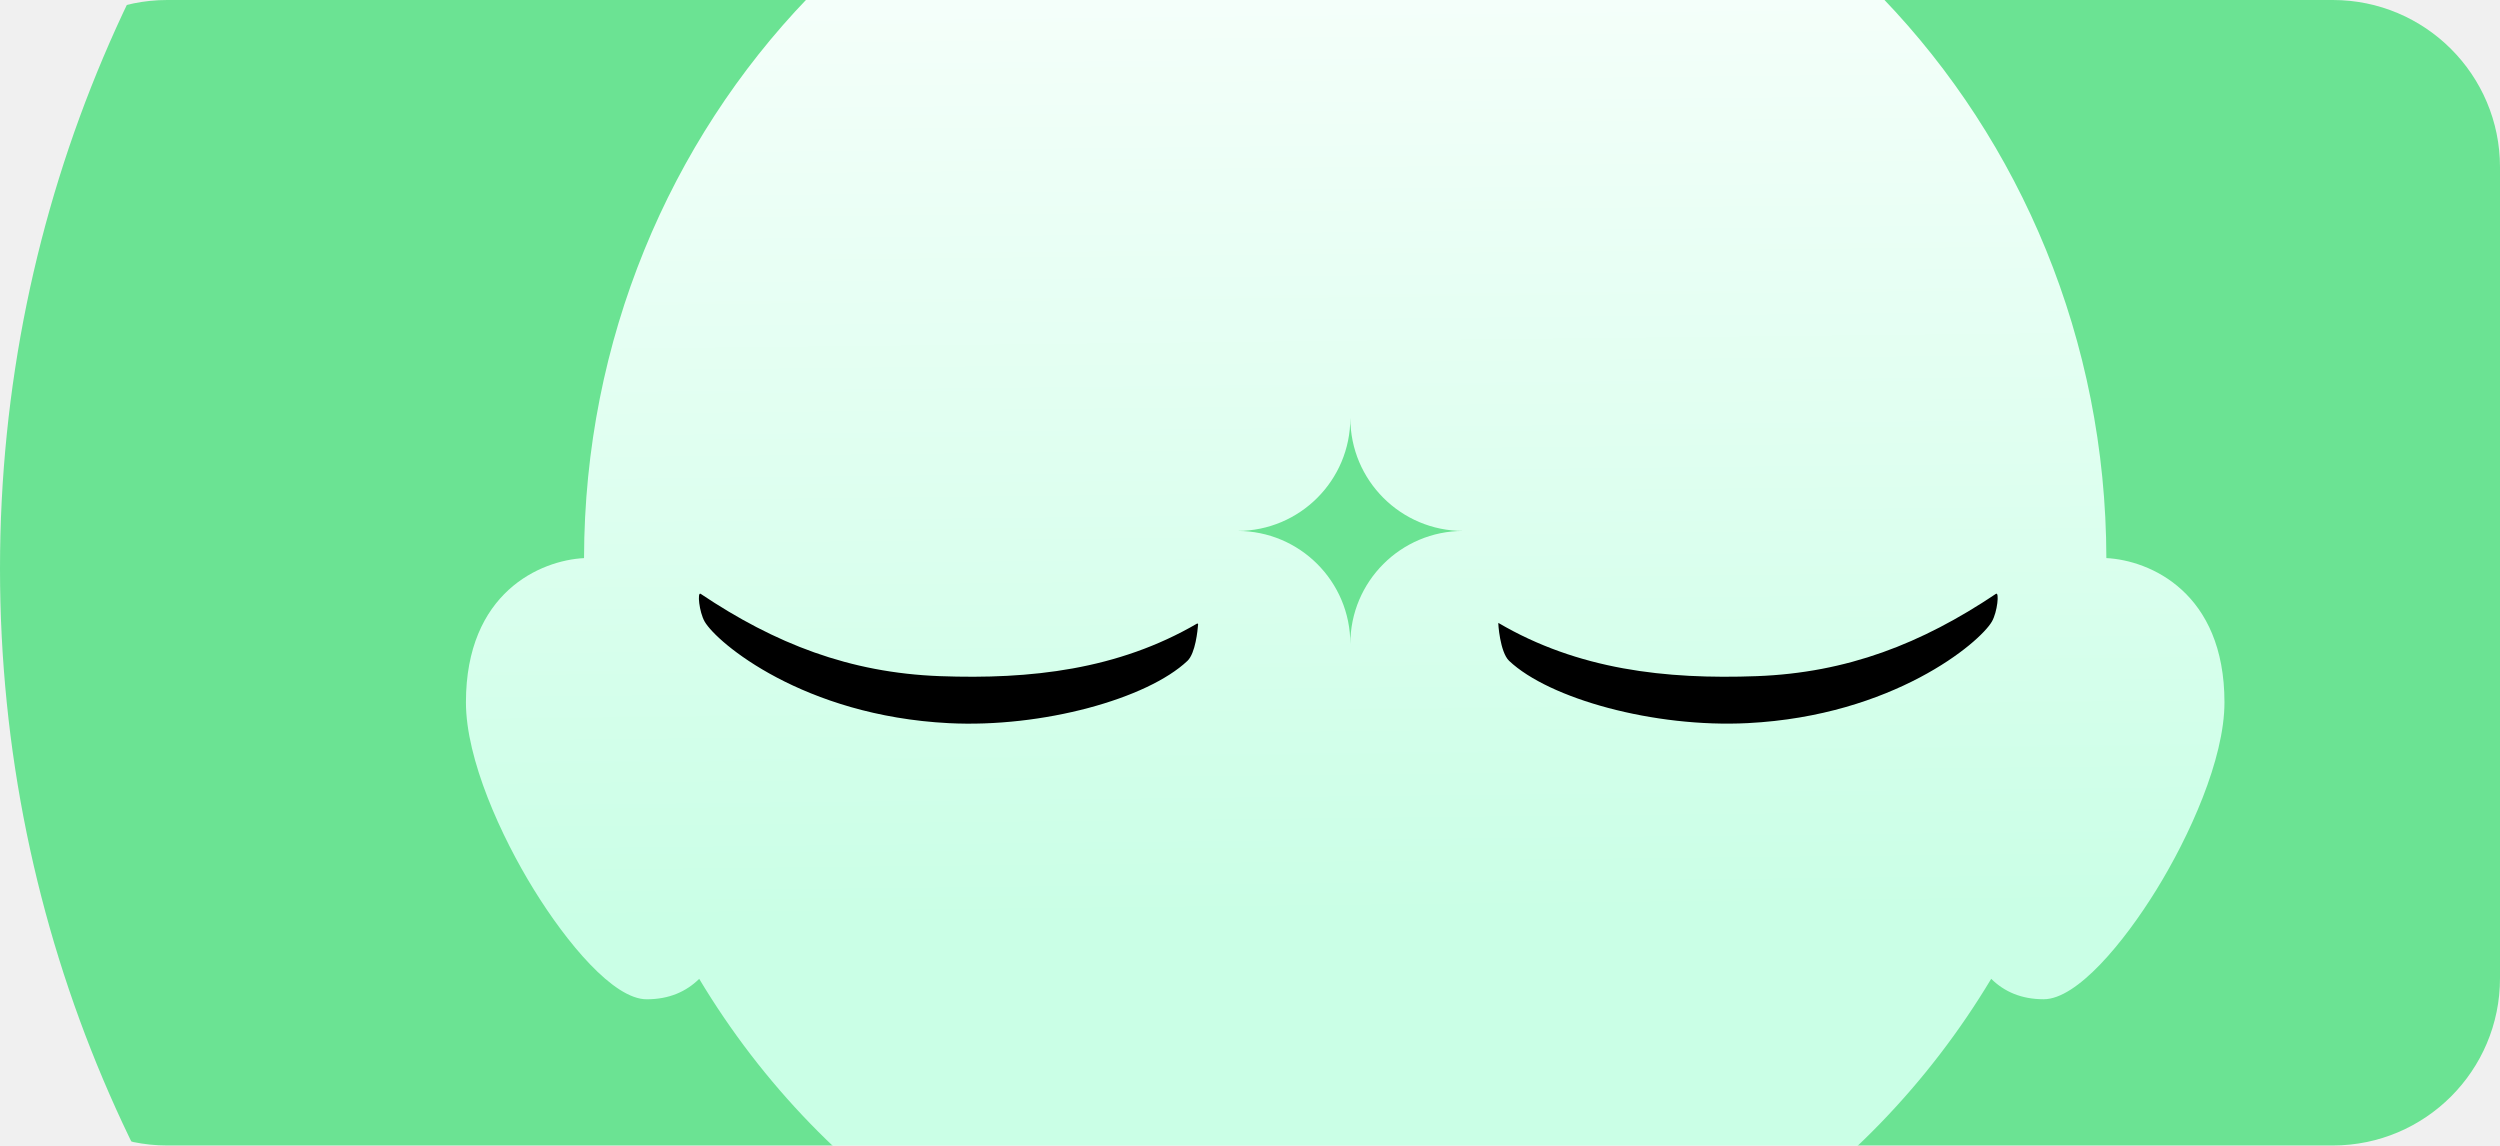
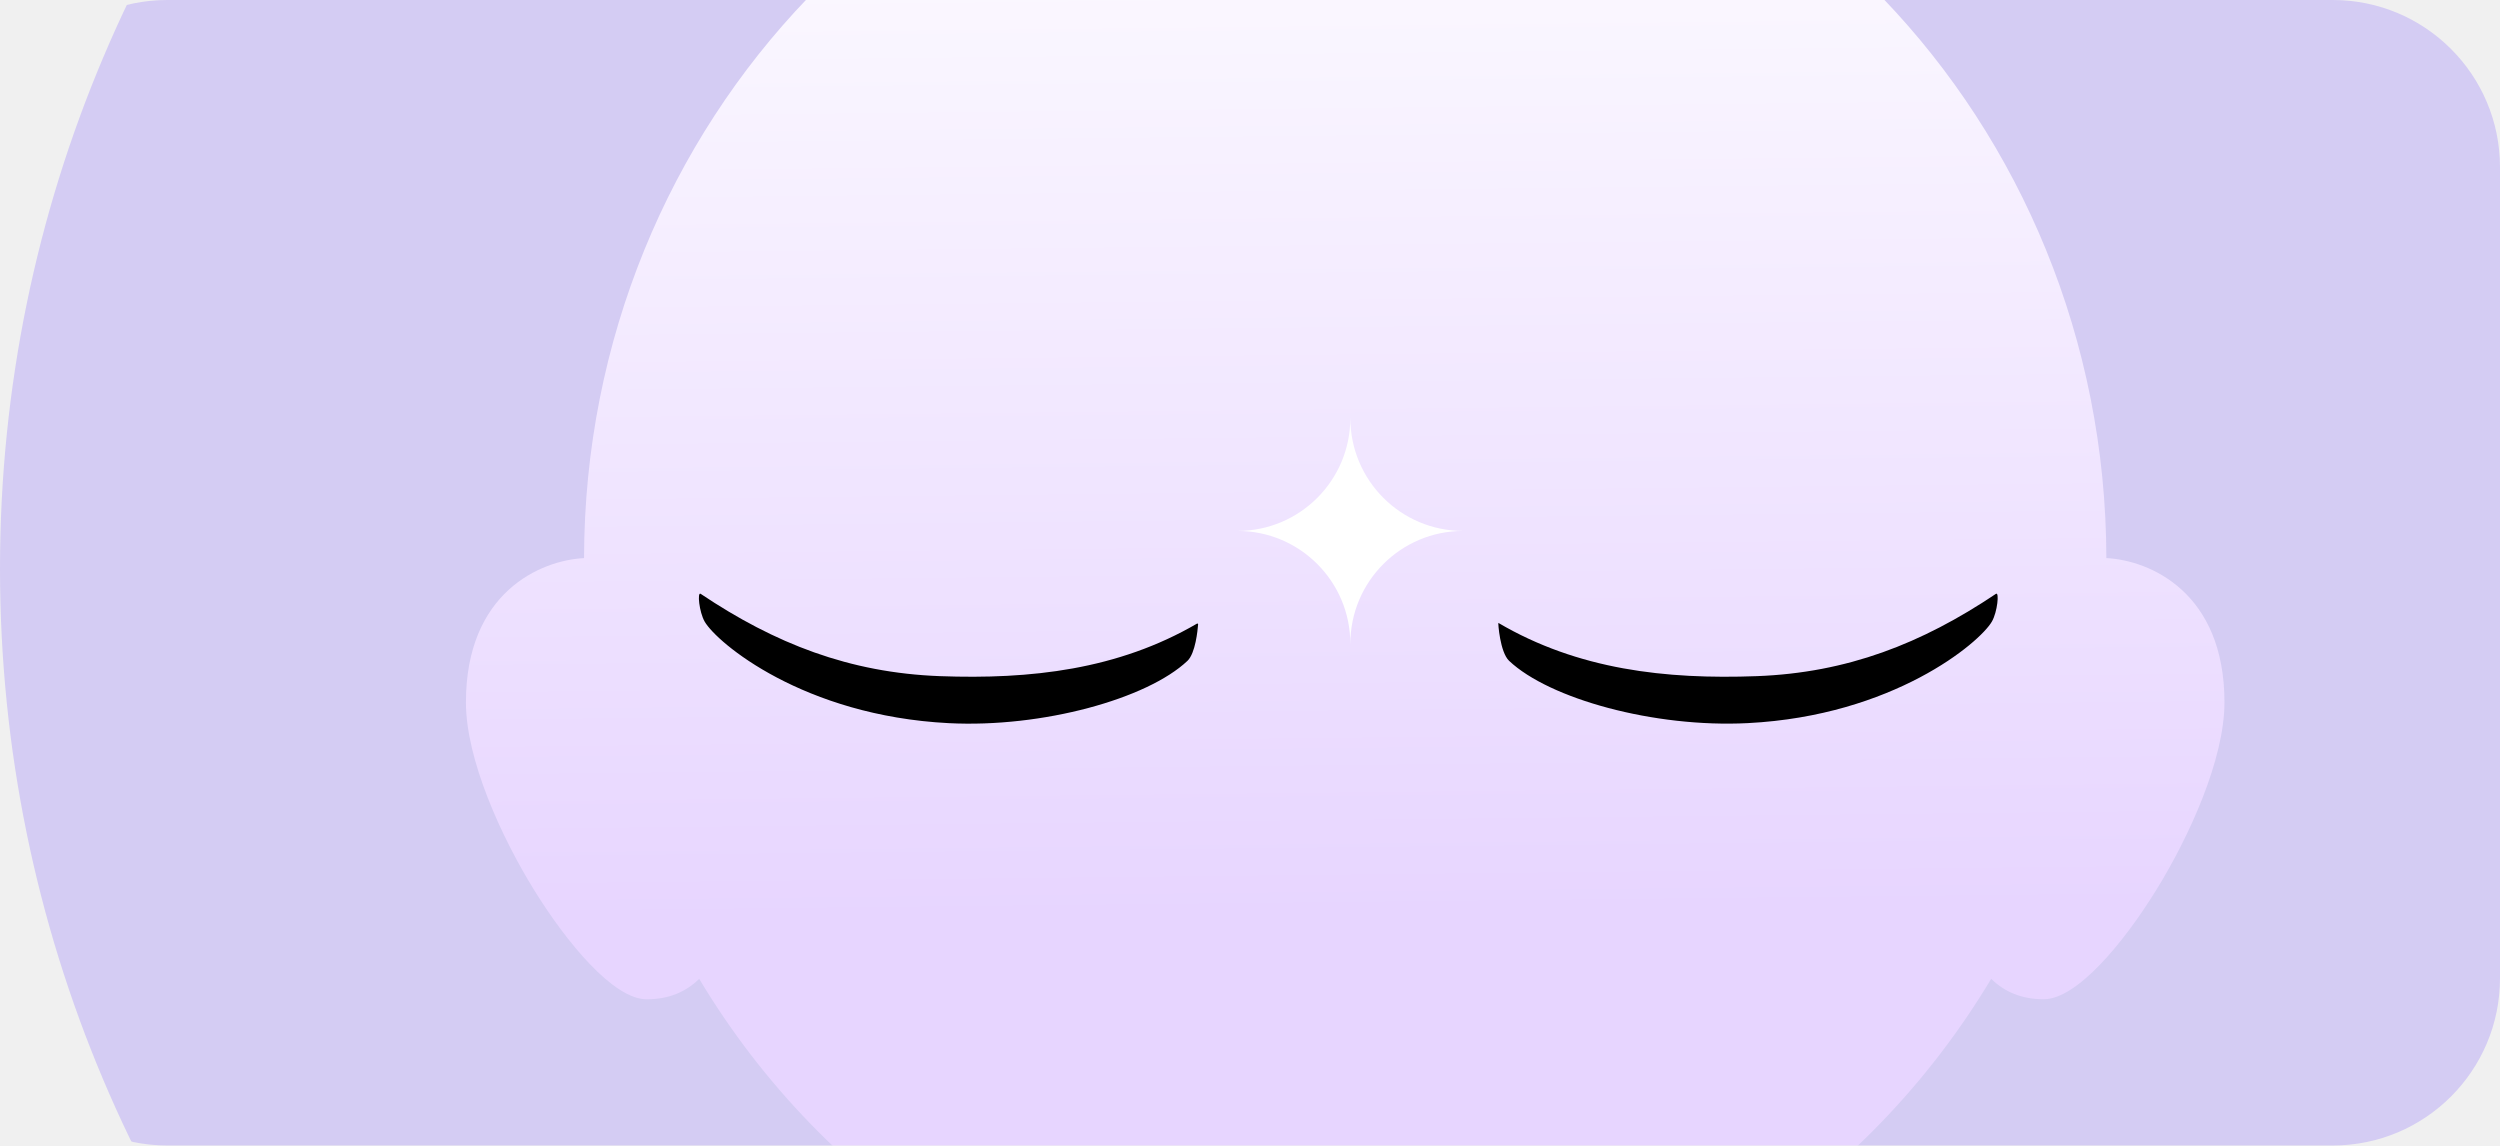
<svg xmlns="http://www.w3.org/2000/svg" width="299" height="137" viewBox="0 0 299 137" fill="none">
-   <mask id="mask0_461_3022" style="mask-type:alpha" maskUnits="userSpaceOnUse" x="0" y="0" width="299" height="137">
+   <mask id="mask0_1899_3348" style="mask-type:alpha" maskUnits="userSpaceOnUse" x="0" y="0" width="299" height="137">
    <rect width="299" height="137" rx="20" fill="#FBF5EF" />
  </mask>
-   <g mask="url(#mask0_461_3022)">
-     <path d="M314 68C314 154.709 243.709 225 157 225C70.291 225 0 154.709 0 68C0 -18.709 70.291 -89 157 -89C243.709 -89 314 -18.709 314 68Z" fill="#6BE393" />
-     <path d="M238.995 202.661C233.047 192.479 226.269 187.94 217.016 187.94H208.298V147.917C220.394 140.192 230.633 129.603 238.148 117.066C239.706 118.602 241.748 119.51 244.427 119.51C248.407 119.51 254.003 112.743 257.91 106.411C261.841 100.039 266.046 90.806 266.046 83.998C266.046 70.841 257.124 67.011 251.921 66.747C251.831 14.488 211.027 -28 160.884 -28C110.741 -28 69.941 14.488 69.851 66.751C64.648 67.016 55.726 70.846 55.726 84.002C55.726 90.814 59.927 100.047 63.862 106.415C67.773 112.747 73.365 119.515 77.345 119.515C80.025 119.515 82.066 118.602 83.624 117.07C91.18 129.68 101.496 140.319 113.682 148.056V176.724C113.682 182.538 108.933 187.268 103.092 187.268H93.548C82.618 187.268 72.686 191.119 65.585 198.114C58.005 205.579 54 216.074 54 228.465V295H261.305L245.184 219C243.911 213.01 241.829 207.514 238.995 202.661Z" fill="url(#paint0_linear_461_3022)" />
+   <g mask="url(#mask0_1899_3348)">
+     <path d="M314 68C314 154.709 243.709 225 157 225C70.291 225 0 154.709 0 68C0 -18.709 70.291 -89 157 -89C243.709 -89 314 -18.709 314 68Z" fill="#D4CCF3" />
+     <path d="M238.995 202.661C233.047 192.479 226.269 187.94 217.016 187.94H208.298V147.917C220.394 140.192 230.633 129.603 238.148 117.066C239.706 118.602 241.748 119.51 244.427 119.51C248.407 119.51 254.003 112.743 257.91 106.411C261.841 100.039 266.046 90.806 266.046 83.998C266.046 70.841 257.124 67.011 251.921 66.747C251.831 14.488 211.027 -28 160.884 -28C110.741 -28 69.941 14.488 69.851 66.751C64.648 67.016 55.726 70.846 55.726 84.002C55.726 90.814 59.927 100.047 63.862 106.415C67.773 112.747 73.365 119.515 77.345 119.515C80.025 119.515 82.066 118.602 83.624 117.07C91.18 129.68 101.496 140.319 113.682 148.056V176.724C113.682 182.538 108.933 187.268 103.092 187.268H93.548C82.618 187.268 72.686 191.119 65.585 198.114C58.005 205.579 54 216.074 54 228.465V295H261.305L245.184 219C243.911 213.01 241.829 207.514 238.995 202.661Z" fill="url(#paint0_linear_1899_3348)" />
    <path d="M238.712 71.024C229.828 76.981 220.917 80.464 210.109 80.867C199.199 81.275 188.718 80.088 179.205 74.499C179.161 74.474 179.391 77.994 180.489 79.035C185.287 83.571 197.831 87.058 209.043 86.485C226.414 85.597 236.774 76.868 238.231 74.337C238.889 73.199 239.139 70.733 238.712 71.024Z" fill="black" />
    <path d="M112.403 80.867C101.598 80.463 92.683 76.98 83.8 71.023C83.372 70.736 83.622 73.202 84.276 74.341C85.733 76.871 96.093 85.601 113.464 86.489C124.676 87.062 137.22 83.575 142.019 79.038C142.975 78.134 143.238 75.386 143.294 74.671C143.298 74.599 143.221 74.55 143.157 74.587C133.684 80.1 123.255 81.27 112.403 80.867Z" fill="black" />
  </g>
-   <path fill-rule="evenodd" clip-rule="evenodd" d="M161.499 50C161.499 57.456 155.456 63.5 148 63.5C155.456 63.5 161.499 69.544 161.499 77C161.5 77 161.5 77 161.5 77C161.5 77 161.5 77 161.501 77C161.501 69.544 167.544 63.5 175 63.5C167.544 63.5 161.501 57.456 161.501 50C161.5 50 161.5 50 161.5 50C161.5 50 161.5 50 161.499 50Z" fill="#6BE393" />
+   <path fill-rule="evenodd" clip-rule="evenodd" d="M161.499 50C161.499 57.456 155.456 63.5 148 63.5C155.456 63.5 161.499 69.544 161.499 77C161.5 77 161.5 77 161.5 77C161.5 77 161.5 77 161.501 77C161.501 69.544 167.544 63.5 175 63.5C167.544 63.5 161.501 57.456 161.501 50C161.5 50 161.5 50 161.5 50C161.5 50 161.5 50 161.499 50Z" fill="white" />
  <defs>
-     <linearGradient id="paint0_linear_461_3022" x1="160.023" y1="-28" x2="161.5" y2="109.5" gradientUnits="userSpaceOnUse">
+     <linearGradient id="paint0_linear_1899_3348" x1="160.023" y1="-28" x2="161.5" y2="109.5" gradientUnits="userSpaceOnUse">
      <stop stop-color="white" />
-       <stop offset="1" stop-color="#CAFFE6" />
+       <stop offset="1" stop-color="#E7D5FF" />
    </linearGradient>
  </defs>
</svg>
